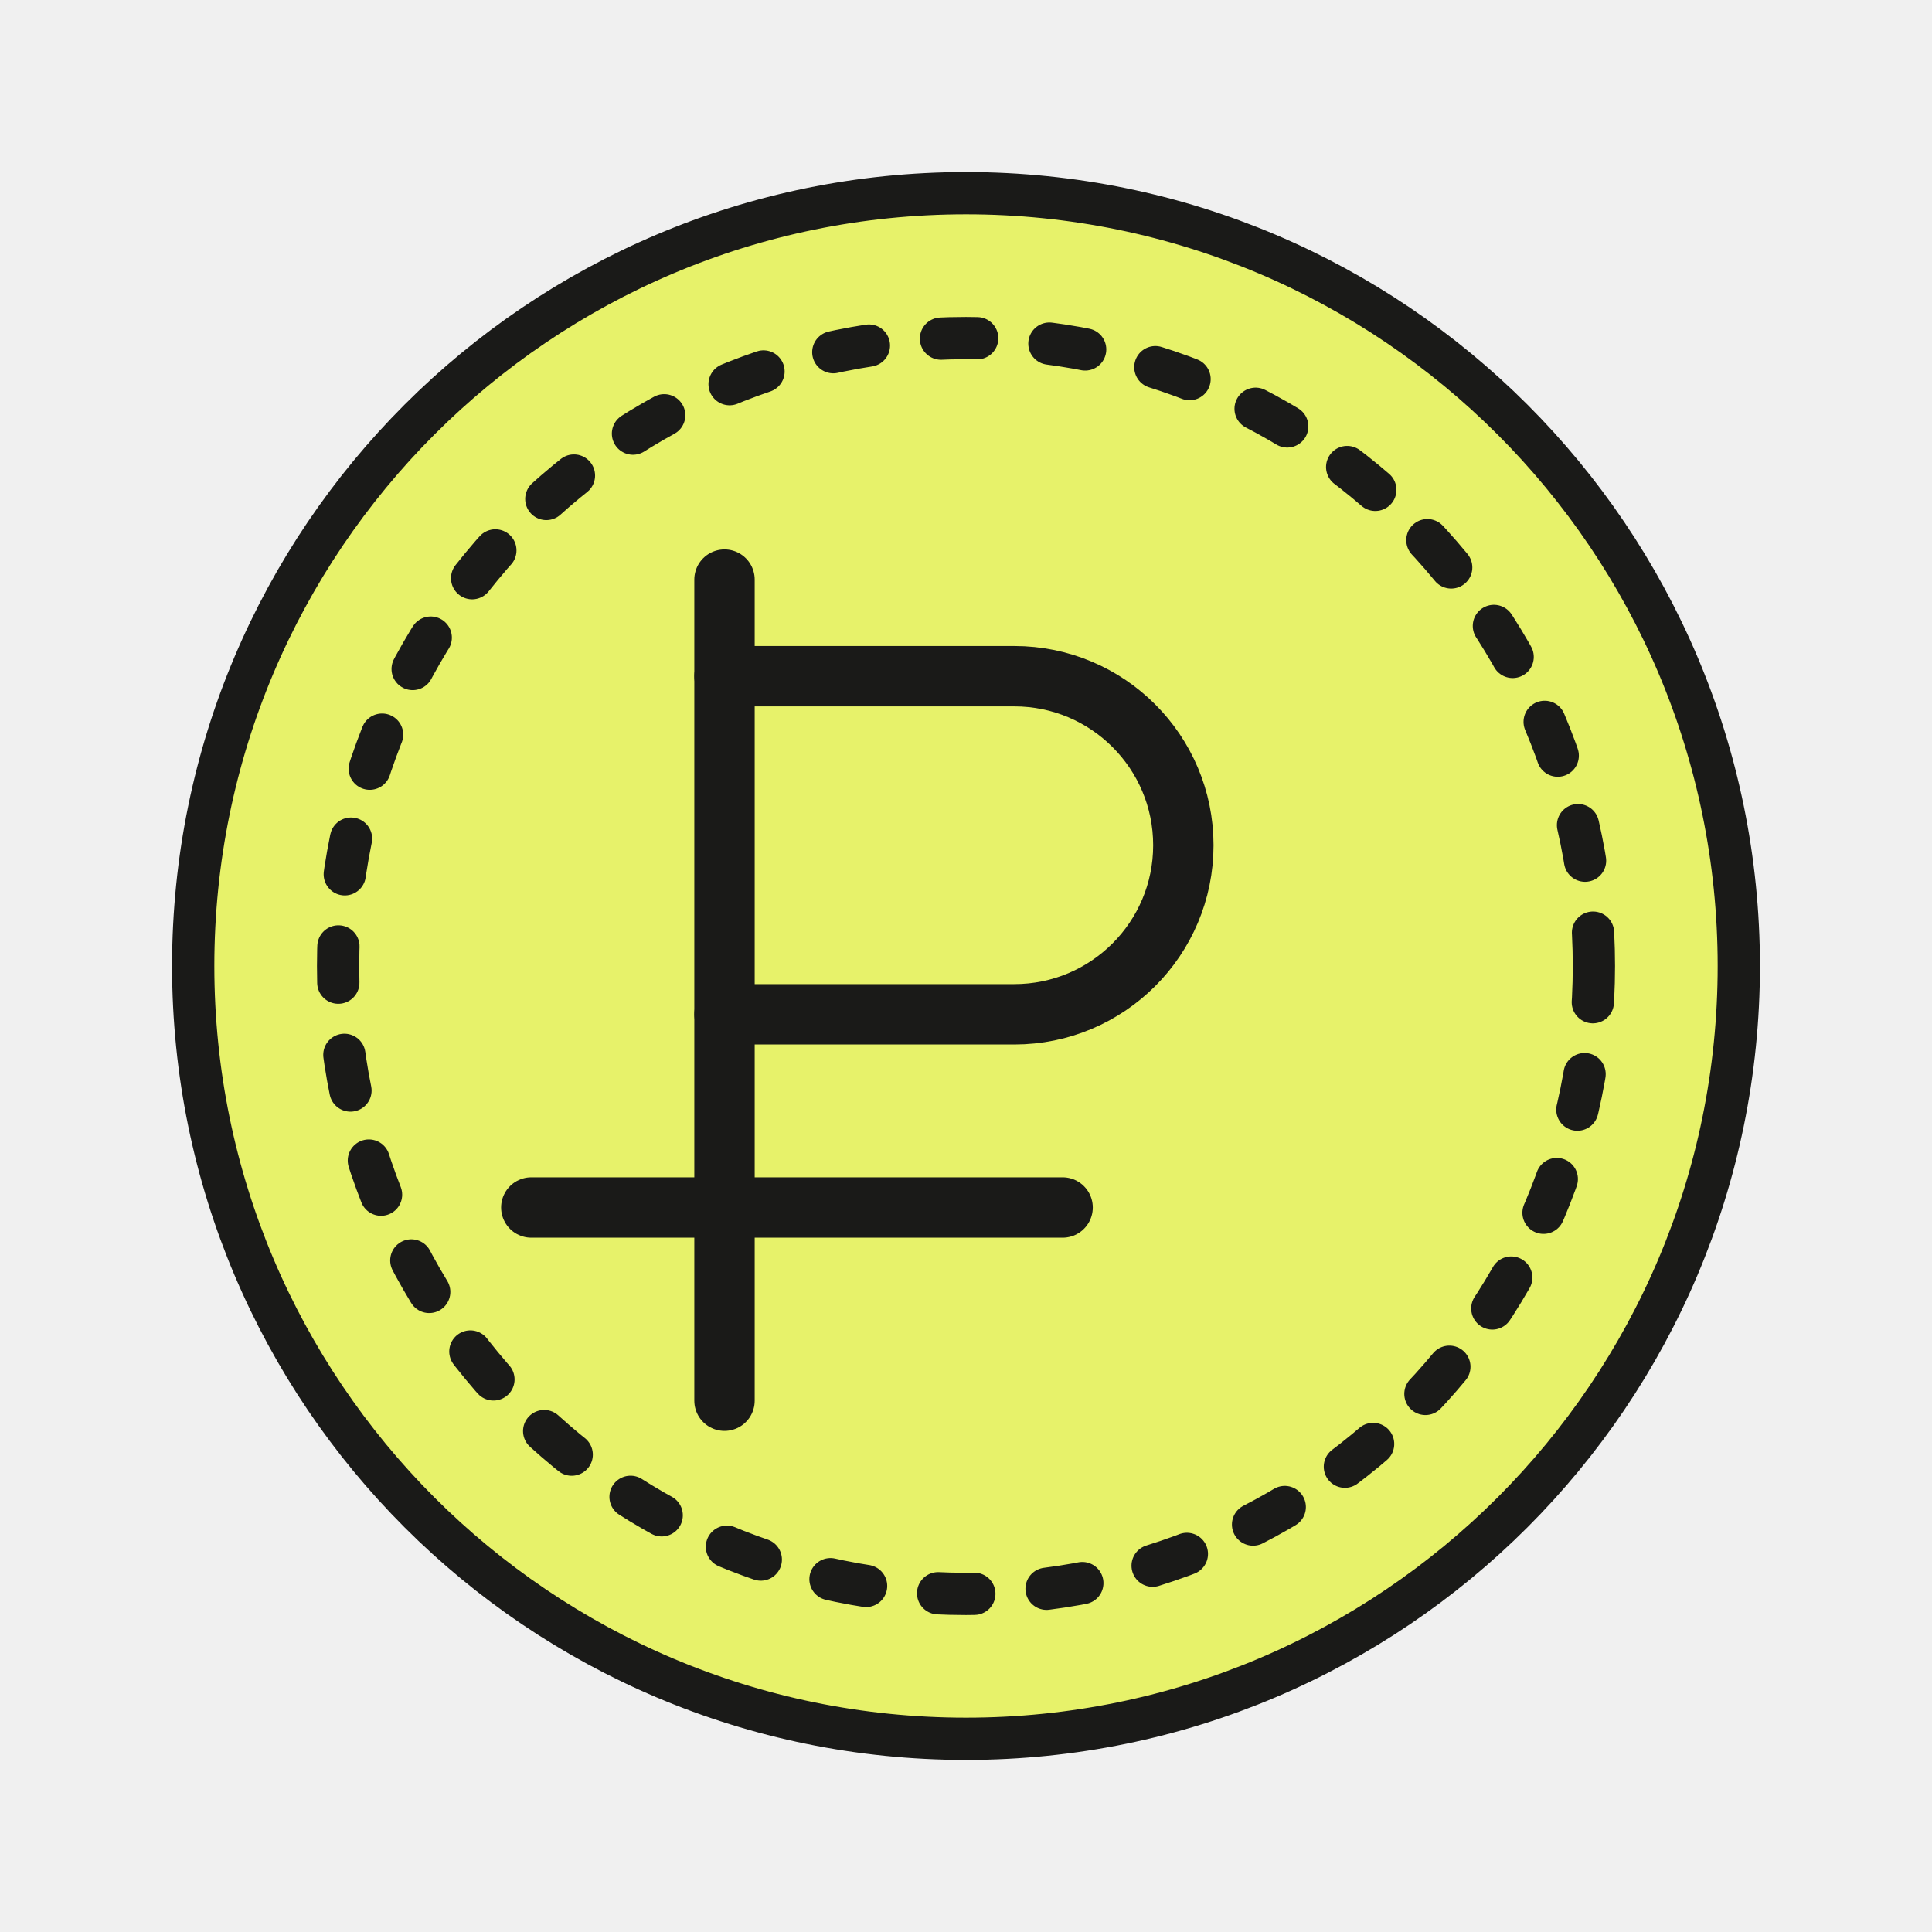
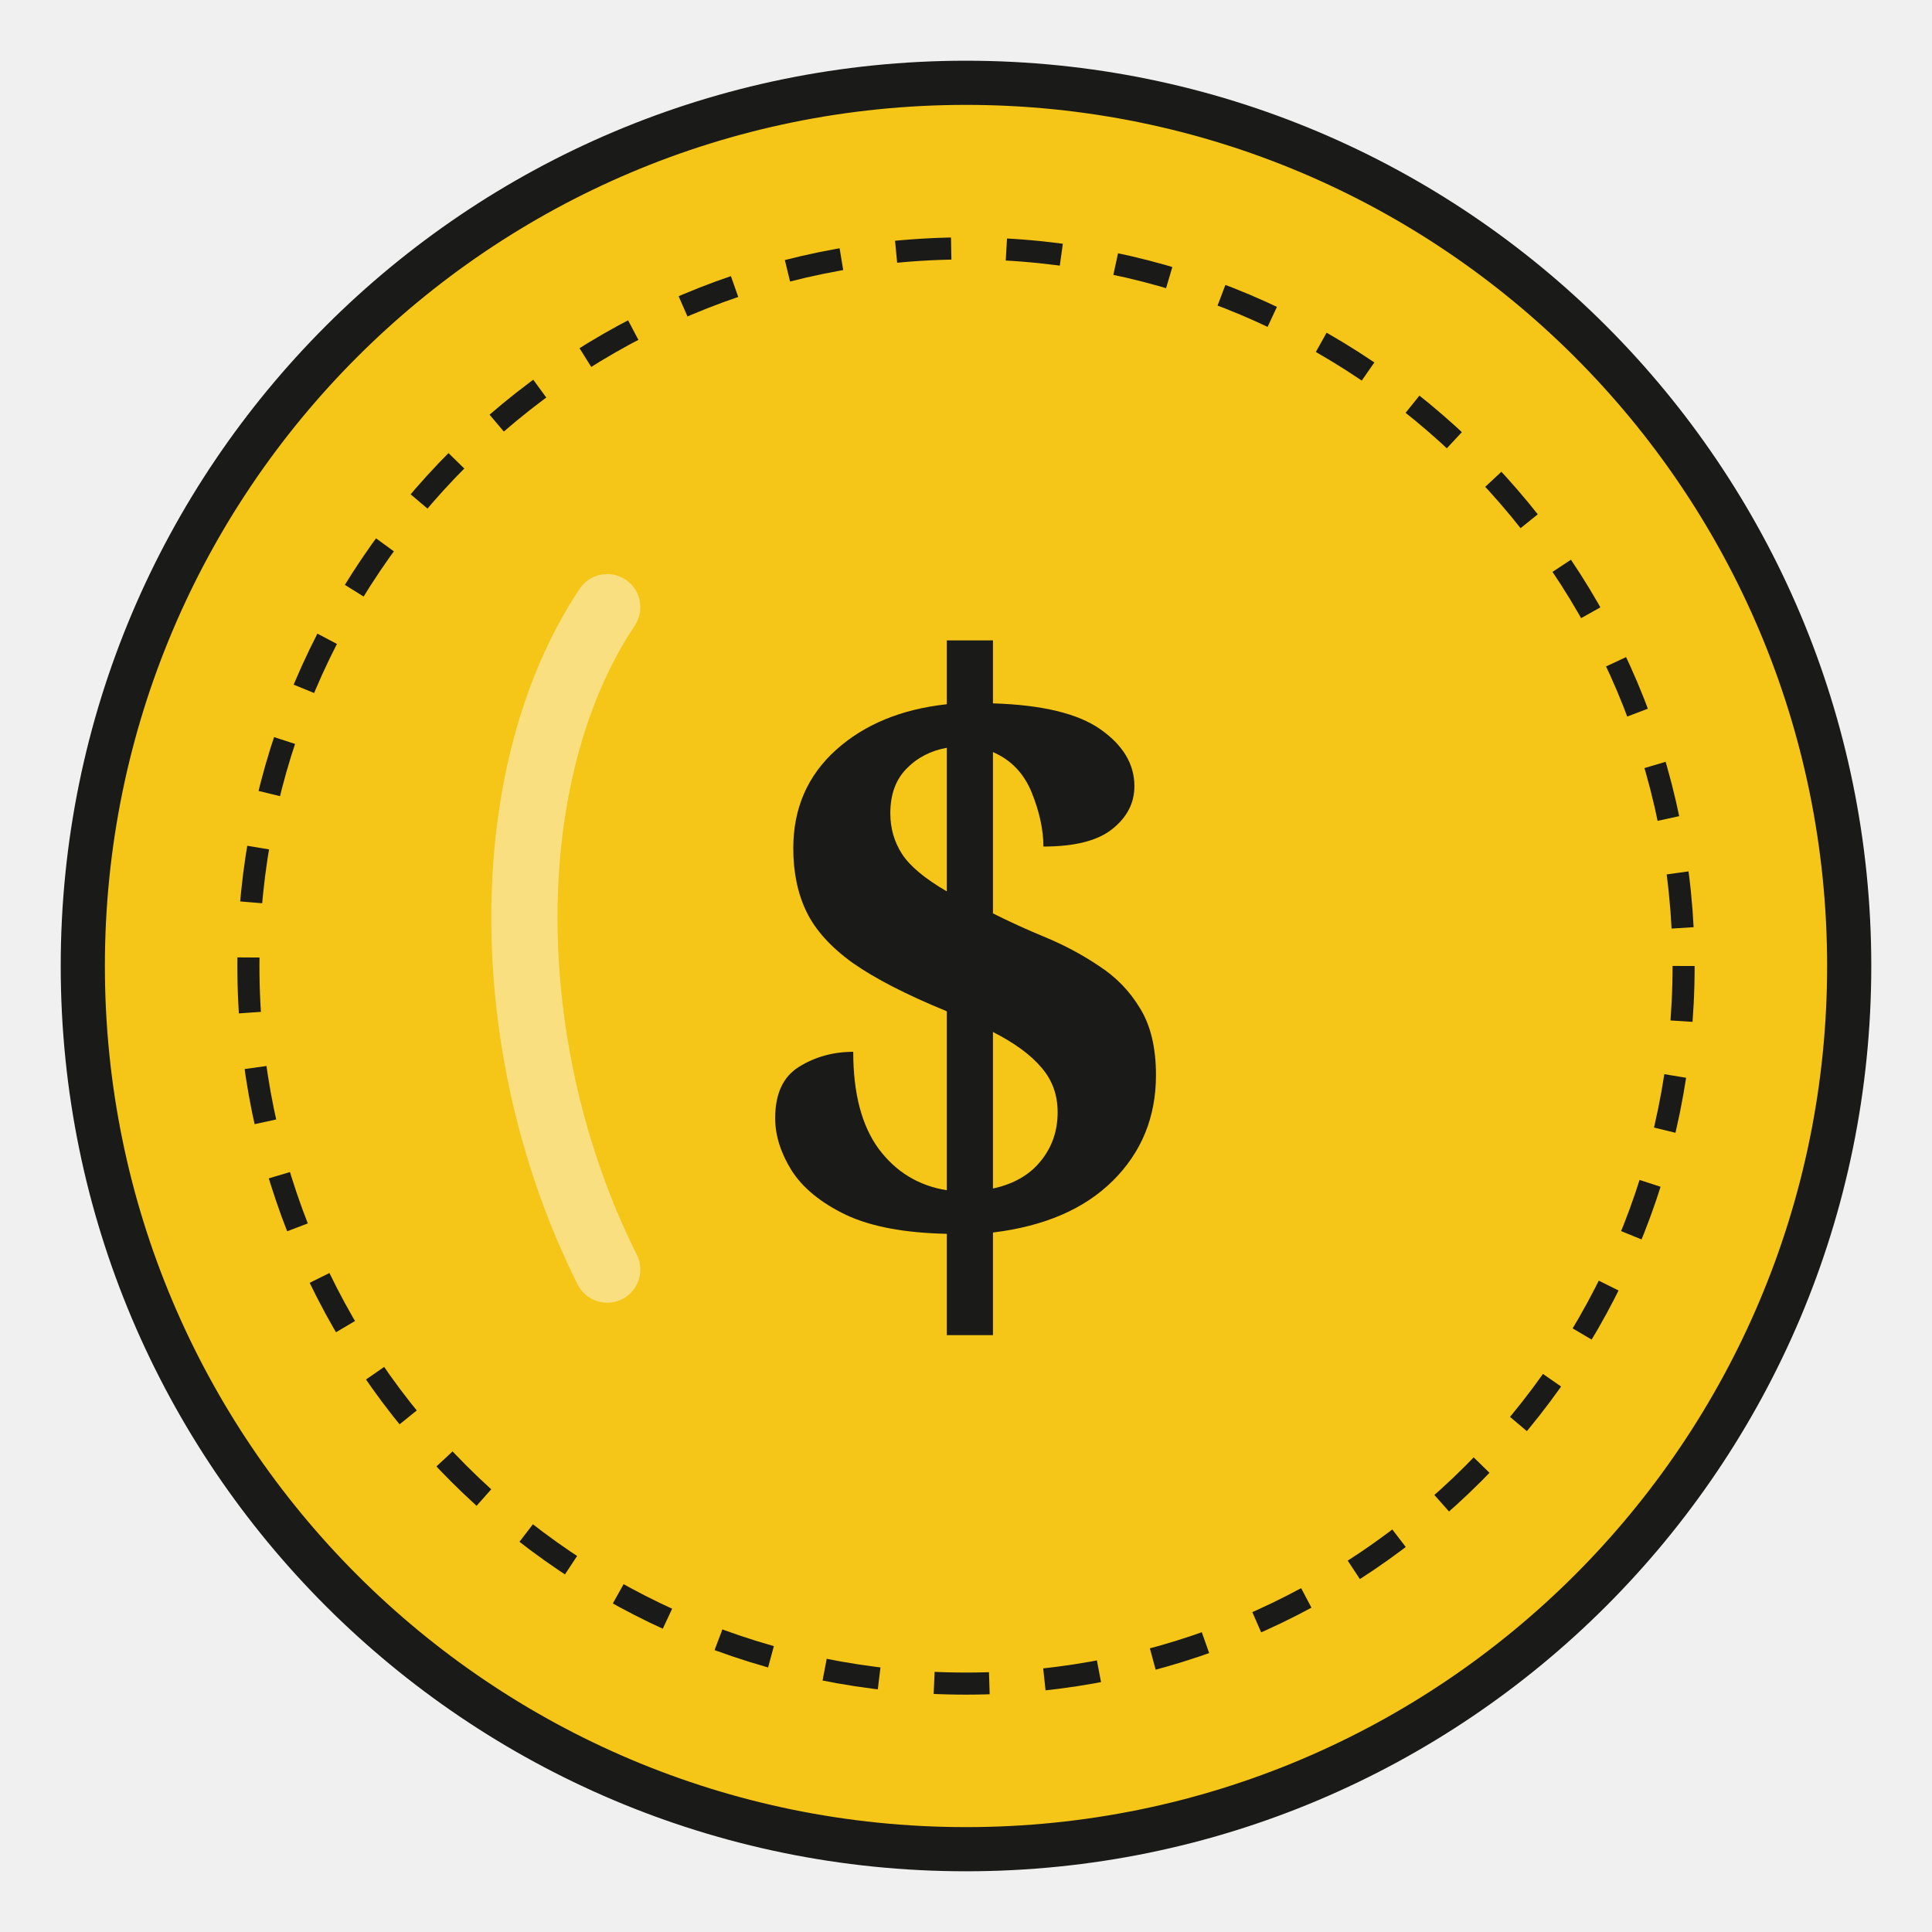
- <svg xmlns="http://www.w3.org/2000/svg" viewBox="0 0 80 80" fill="none" stroke="#1A1A18" stroke-width="1.75" stroke-linecap="round" stroke-linejoin="round">
-   <circle cx="40" cy="40" r="32" fill="#E7F26A" />
-   <circle cx="40" cy="40" r="26" stroke-dasharray="1.5 3" />
-   <path d="M30 24 v34" stroke-width="2.5" />
-   <path d="M30 28 h12 a7 7 0 0 1 0 14 h-12" stroke-width="2.5" />
-   <path d="M22 50 h22" stroke-width="2.5" />
+ <svg xmlns="http://www.w3.org/2000/svg" viewBox="0 0 70 70" width="70" height="70">
+   <circle cx="35" cy="35" r="32" fill="#f5c518" stroke="#1a1a18" stroke-width="1.6" />
+   <circle cx="35" cy="35" r="26" fill="none" stroke="#1a1a18" stroke-width="0.8" stroke-dasharray="2 2" />
+   <path d="M22 22 C 18 28, 18 38, 22 46" fill="none" stroke="#ffffff" stroke-width="2.4" stroke-linecap="round" opacity="0.45" />
+   <text x="35" y="46" text-anchor="middle" font-family="Fraunces,Georgia,serif" font-weight="700" font-size="30" fill="#1a1a18">$</text>
</svg>
